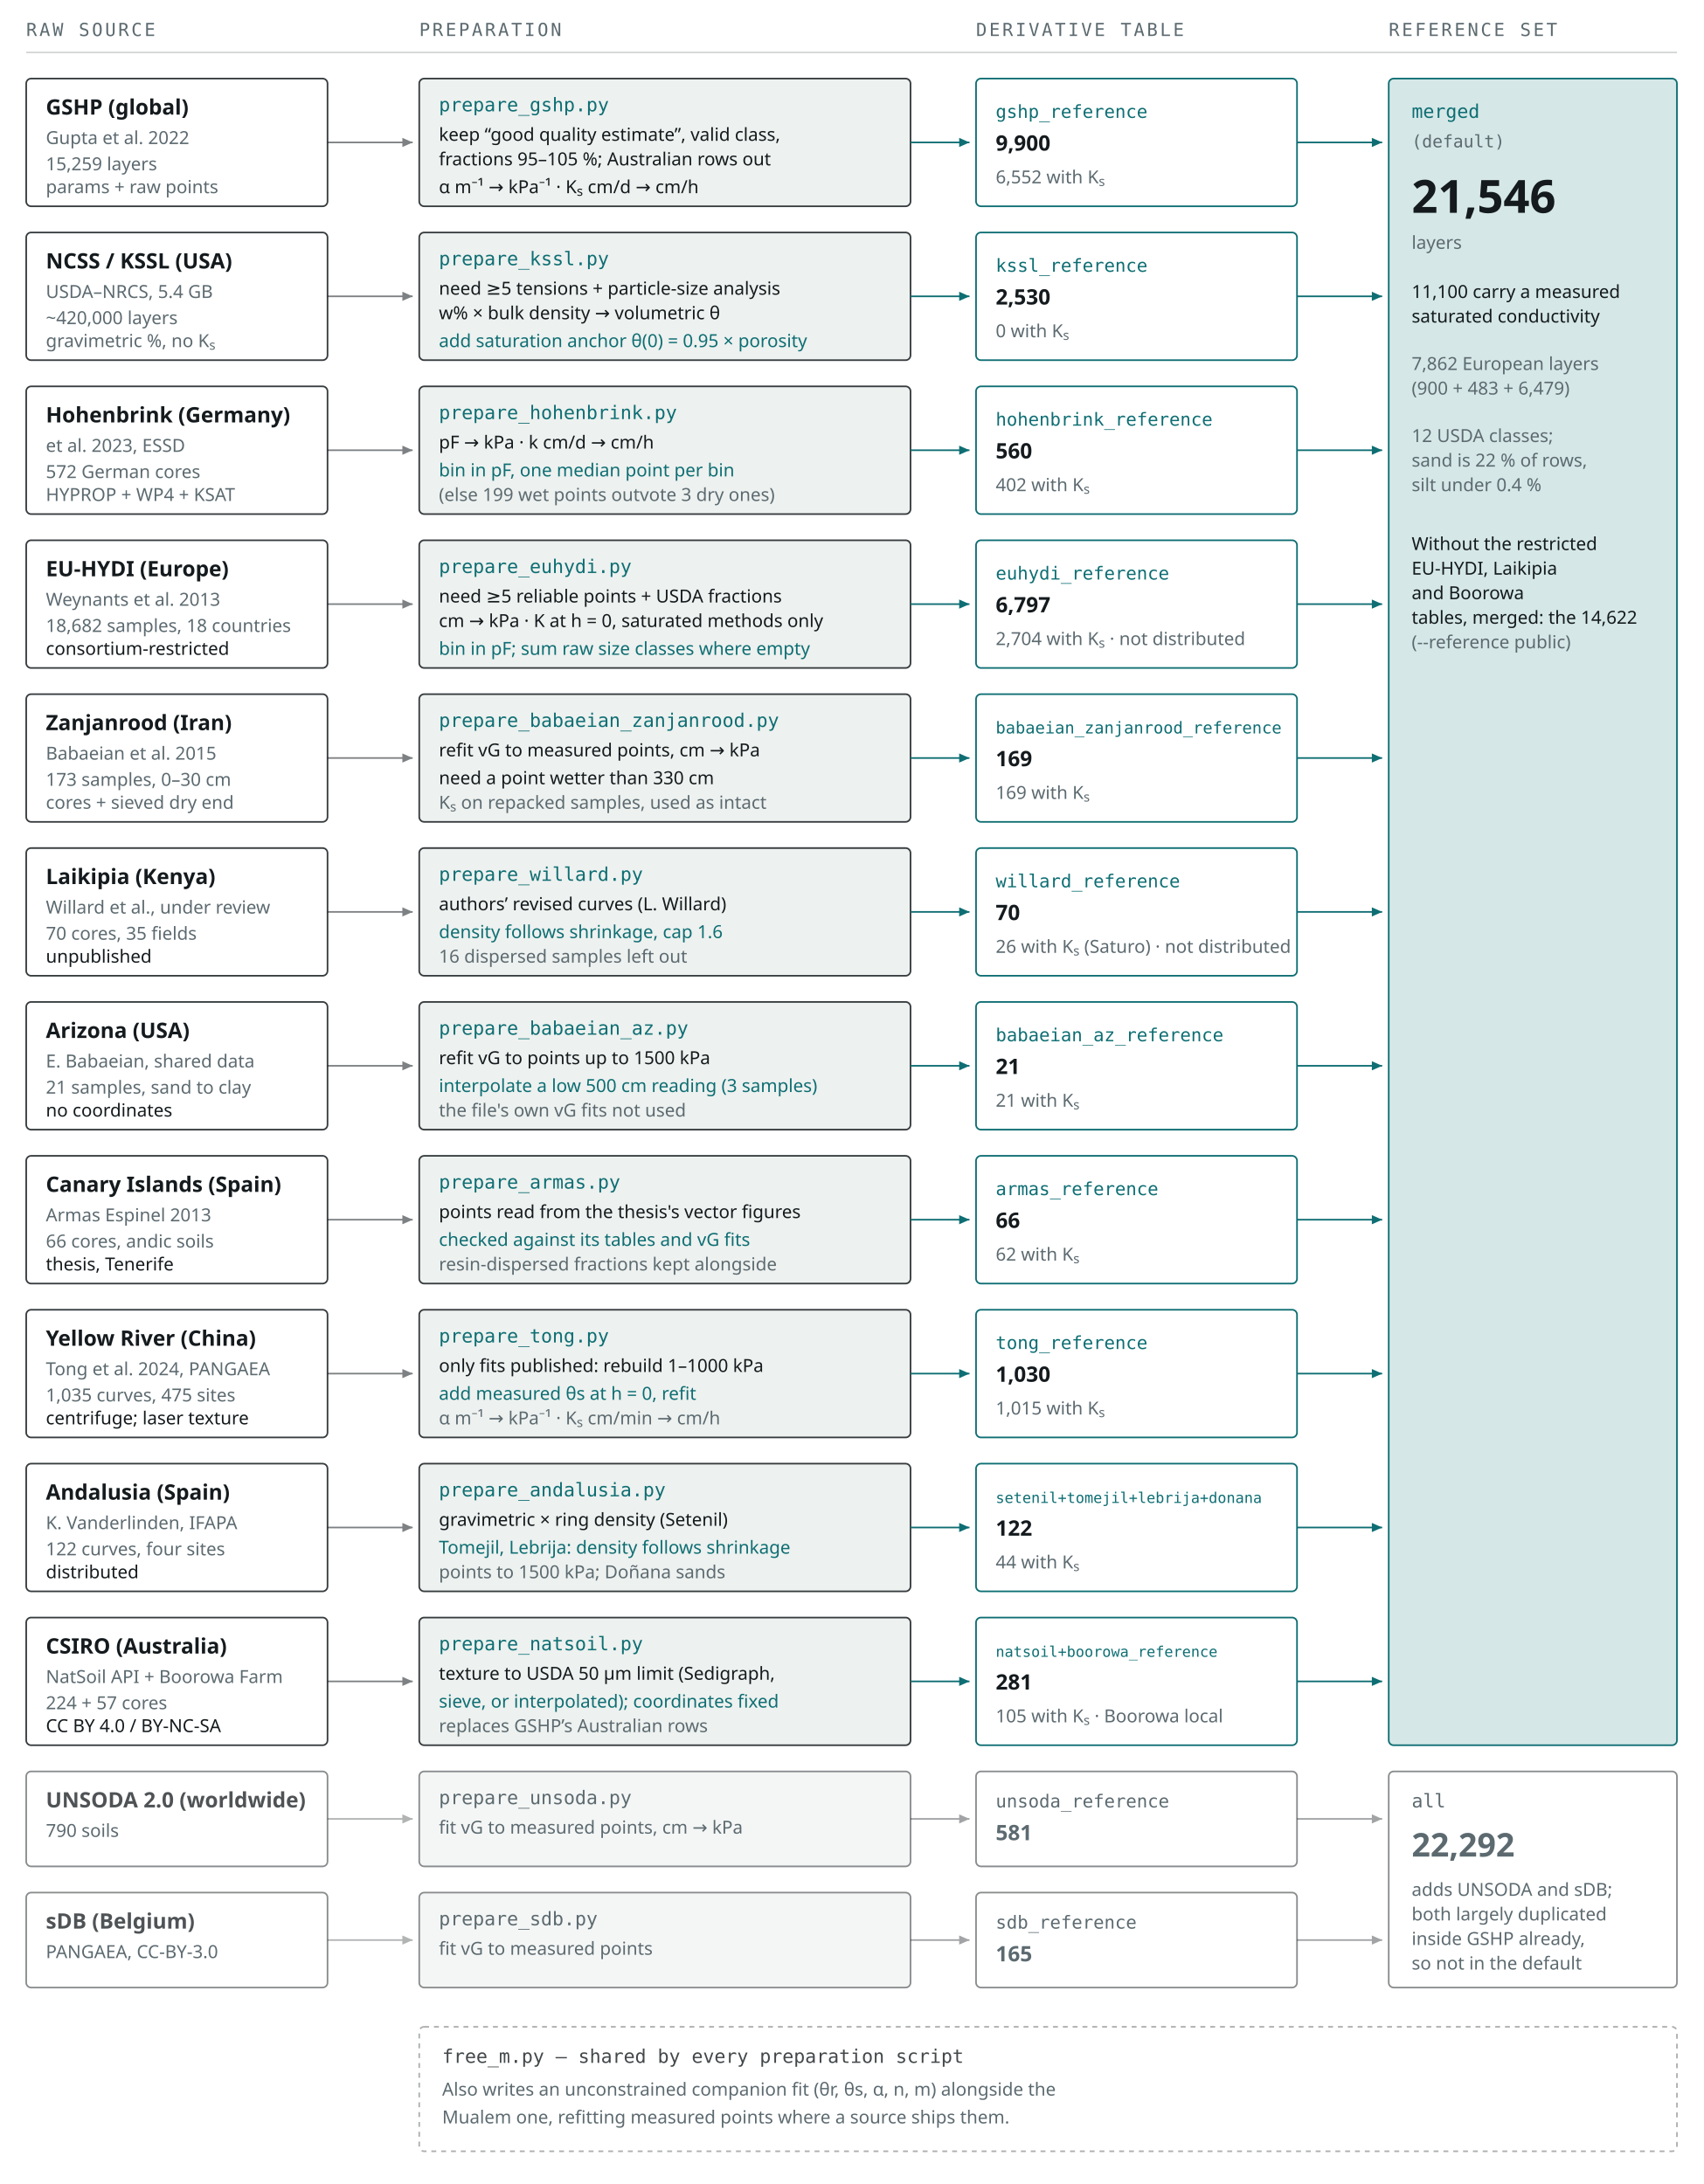
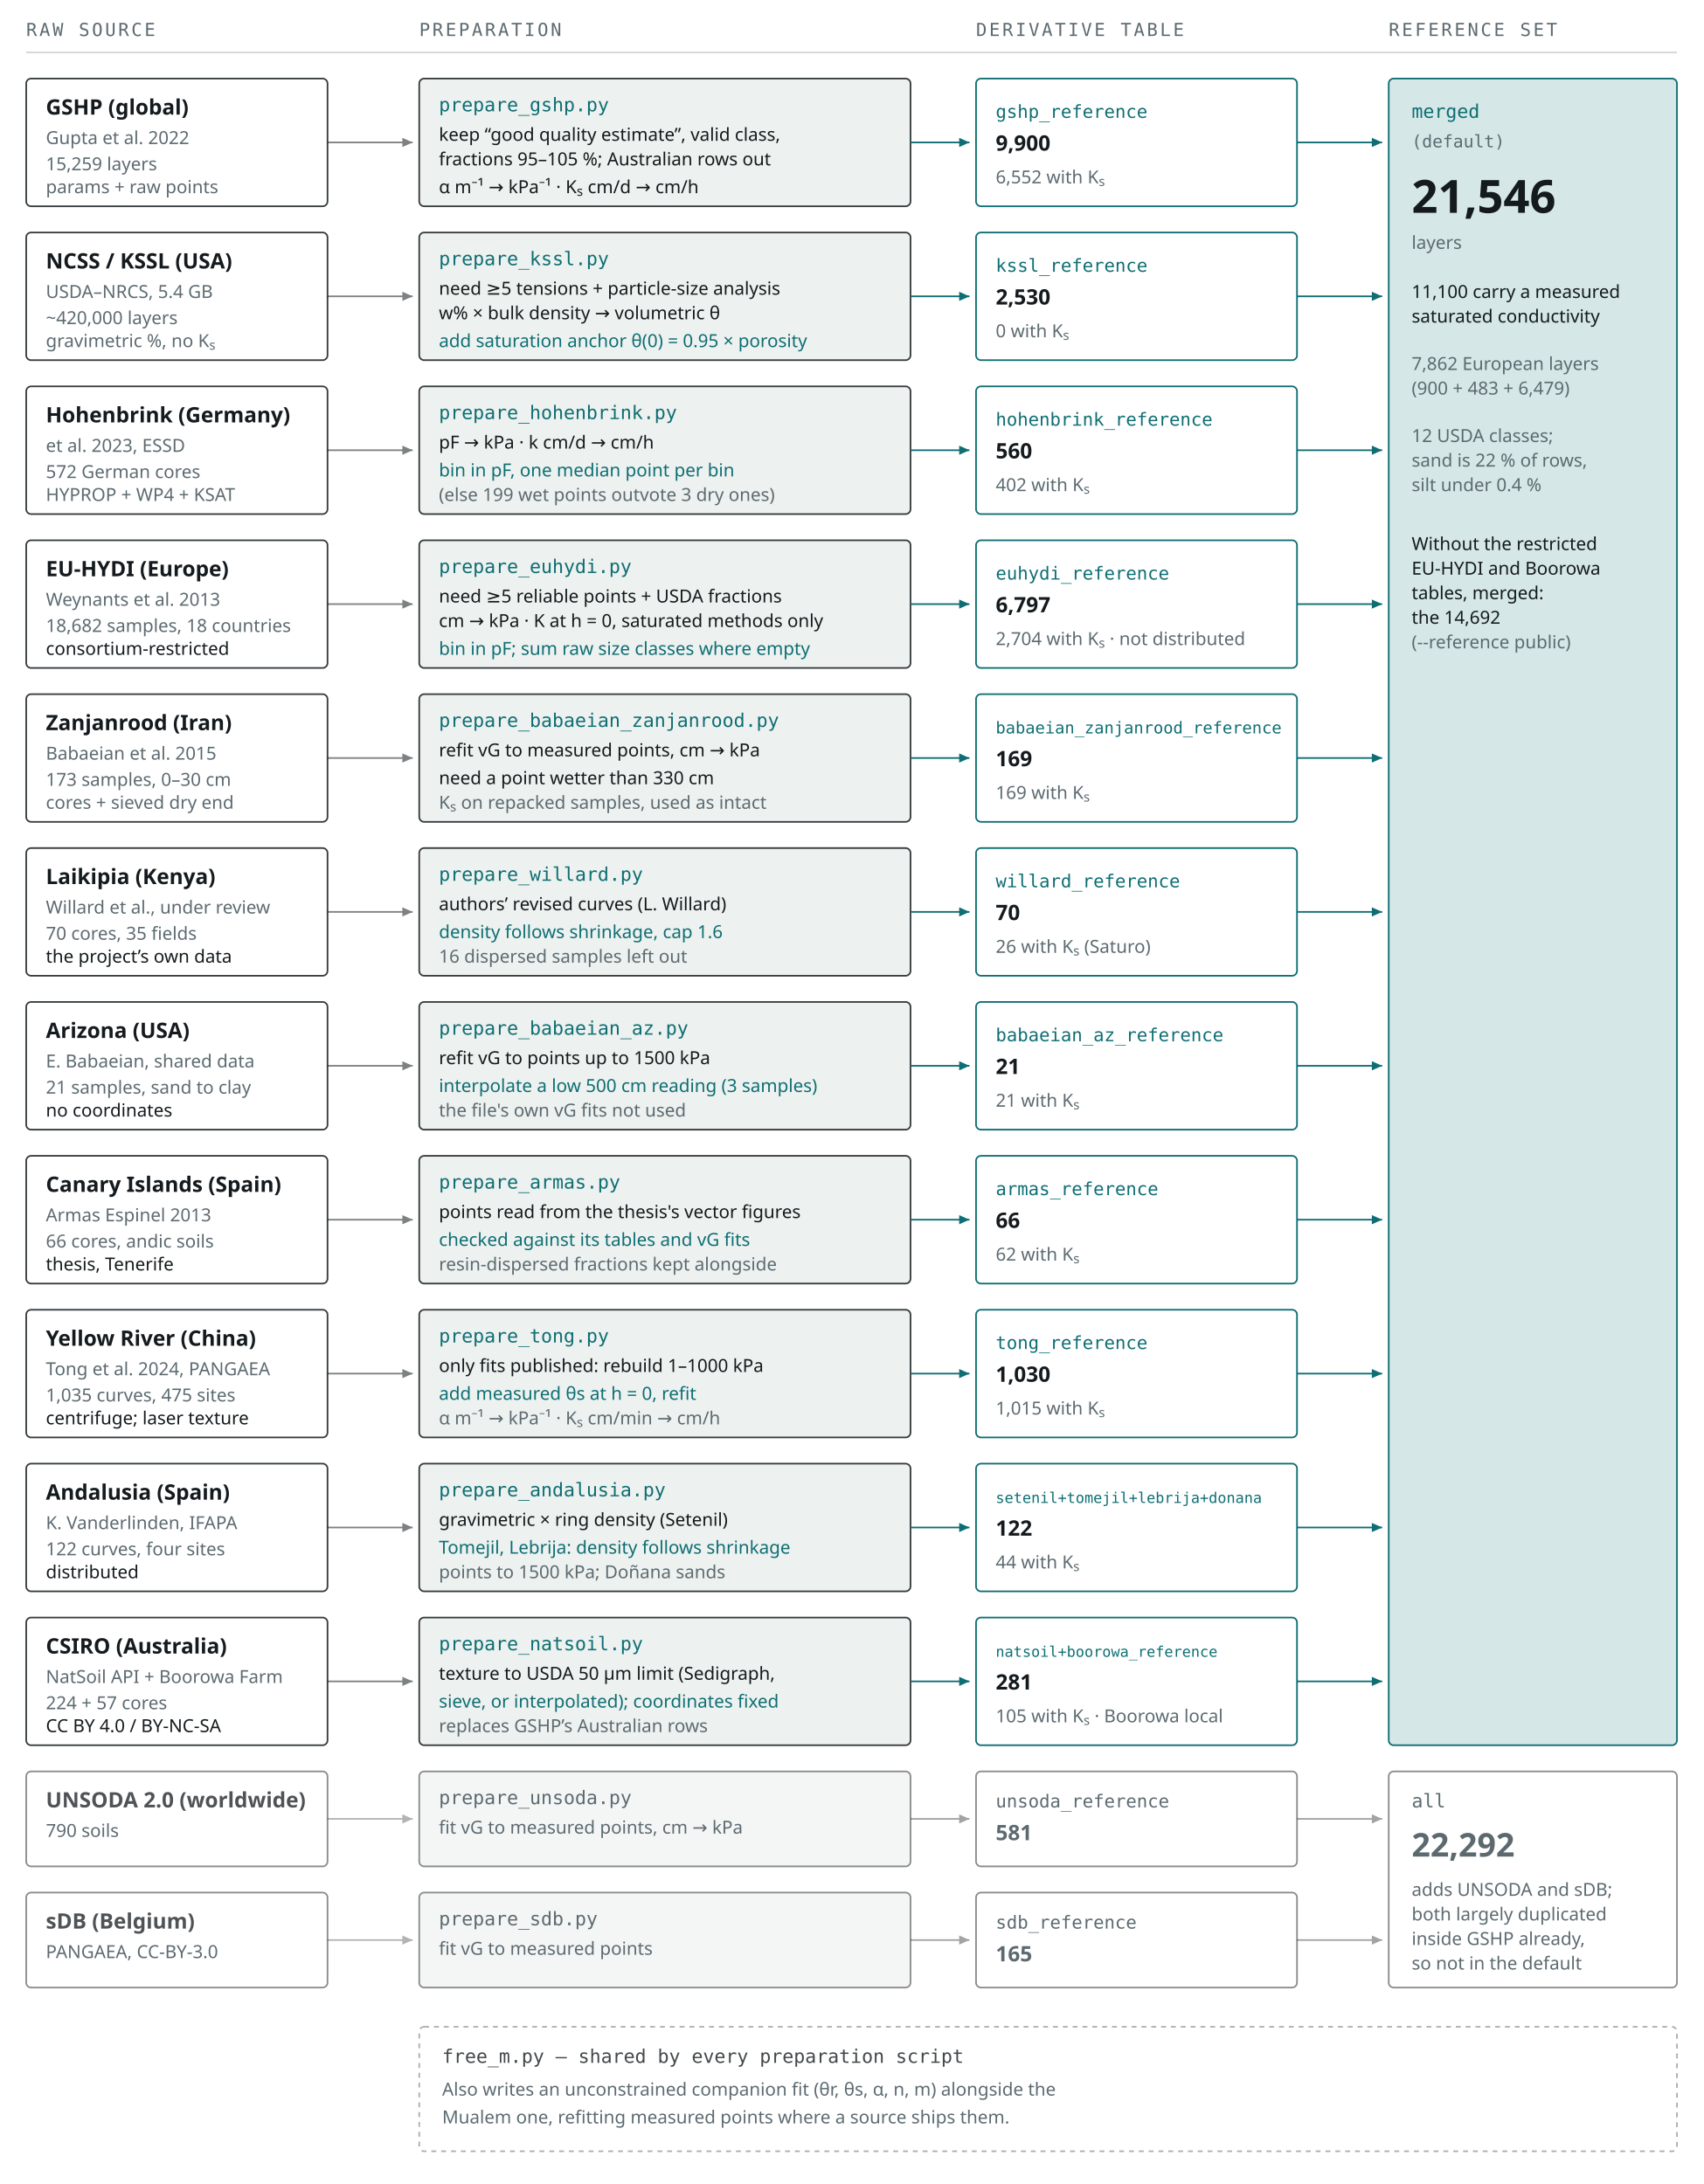
- <svg xmlns="http://www.w3.org/2000/svg" width="1040" height="1334" viewBox="0 0 1040 1334" role="img" aria-label="Thirteen source databases pass through per-source preparation scripts into derivative CSV tables; GSHP, KSSL, Hohenbrink, Zanjanrood, Arizona, the Canary Islands, the Yellow River Basin, the restricted EU-HYDI, the unpublished Laikipia, the Andalusian soils and the Australian CSIRO cores (NatSoil and Boorowa) form the default merged reference of 21,546 layers, with UNSODA and sDB added only in the all set.">
+ <svg xmlns="http://www.w3.org/2000/svg" width="1040" height="1334" viewBox="0 0 1040 1334" role="img" aria-label="Thirteen source databases pass through per-source preparation scripts into derivative CSV tables; GSHP, KSSL, Hohenbrink, Zanjanrood, Arizona, the Canary Islands, the Yellow River Basin, the restricted EU-HYDI, Laikipia, the Andalusian soils and the Australian CSIRO cores (NatSoil and Boorowa) form the default merged reference of 21,546 layers, with UNSODA and sDB added only in the all set.">
  <defs>
    <marker id="ar" viewBox="0 0 10 10" refX="9" refY="5" markerWidth="7" markerHeight="7" orient="auto-start-reverse">
      <path d="M 0 1 L 9 5 L 0 9 z" fill="#141A1D" />
    </marker>
    <marker id="ara" viewBox="0 0 10 10" refX="9" refY="5" markerWidth="7" markerHeight="7" orient="auto-start-reverse">
      <path d="M 0 1 L 9 5 L 0 9 z" fill="#0E6E73" />
    </marker>
  </defs>
  <g font-family="IBM Plex Mono, monospace" font-size="11" letter-spacing="1.4" fill="#5C6A70">
    <text x="16" y="22">RAW SOURCE</text>
    <text x="256" y="22">PREPARATION</text>
    <text x="596" y="22">DERIVATIVE TABLE</text>
    <text x="848" y="22">REFERENCE SET</text>
  </g>
  <line x1="16" y1="32" x2="1024" y2="32" stroke="#141A1D" opacity=".18" />
  <g font-family="IBM Plex Sans, sans-serif">
    <rect x="16" y="48" width="184" height="78" rx="3" fill="none" stroke="#141A1D" opacity=".85" />
    <text x="28" y="70" font-size="13" font-weight="600" fill="#141A1D">GSHP (global)</text>
    <text x="28" y="88" font-size="11" fill="#5C6A70">Gupta et al. 2022</text>
    <text x="28" y="104" font-size="11" fill="#5C6A70">15,259 layers</text>
    <text x="28" y="118" font-size="11" fill="#5C6A70">params + raw points</text>
    <rect x="256" y="48" width="300" height="78" rx="3" fill="#EAEEEC" stroke="#141A1D" opacity=".85" />
    <text x="268" y="68" font-size="11.5" font-family="IBM Plex Mono, monospace" fill="#0E6E73">prepare_gshp.py</text>
    <text x="268" y="86" font-size="11" fill="#141A1D">keep “good quality estimate”, valid class,</text>
    <text x="268" y="101" font-size="11" fill="#141A1D">fractions 95–105 %; Australian rows out</text>
    <text x="268" y="118" font-size="11" fill="#141A1D">α m⁻¹ → kPa⁻¹   ·   K<tspan baseline-shift="sub" font-size="8">s</tspan> cm/d → cm/h</text>
    <rect x="16" y="142" width="184" height="78" rx="3" fill="none" stroke="#141A1D" opacity=".85" />
    <text x="28" y="164" font-size="13" font-weight="600" fill="#141A1D">NCSS / KSSL (USA)</text>
    <text x="28" y="182" font-size="11" fill="#5C6A70">USDA–NRCS, 5.4 GB</text>
    <text x="28" y="198" font-size="11" fill="#5C6A70">~420,000 layers</text>
    <text x="28" y="212" font-size="11" fill="#5C6A70">gravimetric %, no K<tspan baseline-shift="sub" font-size="8">s</tspan>
    </text>
    <rect x="256" y="142" width="300" height="78" rx="3" fill="#EAEEEC" stroke="#141A1D" opacity=".85" />
    <text x="268" y="162" font-size="11.5" font-family="IBM Plex Mono, monospace" fill="#0E6E73">prepare_kssl.py</text>
    <text x="268" y="180" font-size="11" fill="#141A1D">need ≥5 tensions + particle-size analysis</text>
    <text x="268" y="195" font-size="11" fill="#141A1D">w% × bulk density → volumetric θ</text>
    <text x="268" y="212" font-size="11" fill="#0E6E73">add saturation anchor θ(0) = 0.95 × porosity</text>
    <rect x="16" y="236" width="184" height="78" rx="3" fill="none" stroke="#141A1D" opacity=".85" />
    <text x="28" y="258" font-size="13" font-weight="600" fill="#141A1D">Hohenbrink (Germany)</text>
    <text x="28" y="276" font-size="11" fill="#5C6A70">et al. 2023, ESSD</text>
    <text x="28" y="292" font-size="11" fill="#5C6A70">572 German cores</text>
    <text x="28" y="306" font-size="11" fill="#5C6A70">HYPROP + WP4 + KSAT</text>
    <rect x="256" y="236" width="300" height="78" rx="3" fill="#EAEEEC" stroke="#141A1D" opacity=".85" />
    <text x="268" y="256" font-size="11.5" font-family="IBM Plex Mono, monospace" fill="#0E6E73">prepare_hohenbrink.py</text>
    <text x="268" y="274" font-size="11" fill="#141A1D">pF → kPa   ·   k cm/d → cm/h</text>
    <text x="268" y="291" font-size="11" fill="#0E6E73">bin in pF, one median point per bin</text>
    <text x="268" y="306" font-size="11" fill="#5C6A70">(else 199 wet points outvote 3 dry ones)</text>
    <rect x="16" y="330" width="184" height="78" rx="3" fill="none" stroke="#141A1D" opacity=".85" />
    <text x="28" y="352" font-size="13" font-weight="600" fill="#141A1D">EU-HYDI (Europe)</text>
    <text x="28" y="370" font-size="11" fill="#5C6A70">Weynants et al. 2013</text>
    <text x="28" y="386" font-size="11" fill="#5C6A70">18,682 samples, 18 countries</text>
    <text x="28" y="400" font-size="11" fill="#141A1D">consortium-restricted</text>
    <rect x="256" y="330" width="300" height="78" rx="3" fill="#EAEEEC" stroke="#141A1D" opacity=".85" />
    <text x="268" y="350" font-size="11.5" font-family="IBM Plex Mono, monospace" fill="#0E6E73">prepare_euhydi.py</text>
    <text x="268" y="368" font-size="11" fill="#141A1D">need ≥5 reliable points + USDA fractions</text>
    <text x="268" y="383" font-size="11" fill="#141A1D">cm → kPa   ·   K at h = 0, saturated methods only</text>
    <text x="268" y="400" font-size="11" fill="#0E6E73">bin in pF; sum raw size classes where empty</text>
    <rect x="16" y="424" width="184" height="78" rx="3" fill="none" stroke="#141A1D" opacity=".85" />
    <text x="28" y="446" font-size="13" font-weight="600" fill="#141A1D">Zanjanrood (Iran)</text>
    <text x="28" y="464" font-size="11" fill="#5C6A70">Babaeian et al. 2015</text>
    <text x="28" y="480" font-size="11" fill="#5C6A70">173 samples, 0–30 cm</text>
    <text x="28" y="494" font-size="11" fill="#5C6A70">cores + sieved dry end</text>
    <rect x="256" y="424" width="300" height="78" rx="3" fill="#EAEEEC" stroke="#141A1D" opacity=".85" />
    <text x="268" y="444" font-size="11.5" font-family="IBM Plex Mono, monospace" fill="#0E6E73">prepare_babaeian_zanjanrood.py</text>
    <text x="268" y="462" font-size="11" fill="#141A1D">refit vG to measured points, cm → kPa</text>
    <text x="268" y="479" font-size="11" fill="#141A1D">need a point wetter than 330 cm</text>
    <text x="268" y="494" font-size="11" fill="#5C6A70">K<tspan baseline-shift="sub" font-size="8">s</tspan> on repacked samples, used as intact</text>
    <rect x="16" y="518" width="184" height="78" rx="3" fill="none" stroke="#141A1D" opacity=".85" />
    <text x="28" y="540" font-size="13" font-weight="600" fill="#141A1D">Laikipia (Kenya)</text>
    <text x="28" y="558" font-size="11" fill="#5C6A70">Willard et al., under review</text>
    <text x="28" y="574" font-size="11" fill="#5C6A70">70 cores, 35 fields</text>
-     <text x="28" y="588" font-size="11" fill="#141A1D">unpublished</text>
+     <text x="28" y="588" font-size="11" fill="#141A1D">the project’s own data</text>
    <rect x="256" y="518" width="300" height="78" rx="3" fill="#EAEEEC" stroke="#141A1D" opacity=".85" />
    <text x="268" y="538" font-size="11.5" font-family="IBM Plex Mono, monospace" fill="#0E6E73">prepare_willard.py</text>
    <text x="268" y="556" font-size="11" fill="#141A1D">authors’ revised curves (L. Willard)</text>
    <text x="268" y="573" font-size="11" fill="#0E6E73">density follows shrinkage, cap 1.6</text>
    <text x="268" y="588" font-size="11" fill="#5C6A70">16 dispersed samples left out</text>
    <rect x="16" y="612" width="184" height="78" rx="3" fill="none" stroke="#141A1D" opacity=".85" />
    <text x="28" y="634" font-size="13" font-weight="600" fill="#141A1D">Arizona (USA)</text>
    <text x="28" y="652" font-size="11" fill="#5C6A70">E. Babaeian, shared data</text>
    <text x="28" y="668" font-size="11" fill="#5C6A70">21 samples, sand to clay</text>
    <text x="28" y="682" font-size="11" fill="#141A1D">no coordinates</text>
    <rect x="256" y="612" width="300" height="78" rx="3" fill="#EAEEEC" stroke="#141A1D" opacity=".85" />
    <text x="268" y="632" font-size="11.5" font-family="IBM Plex Mono, monospace" fill="#0E6E73">prepare_babaeian_az.py</text>
    <text x="268" y="650" font-size="11" fill="#141A1D">refit vG to points up to 1500 kPa</text>
    <text x="268" y="667" font-size="11" fill="#0E6E73">interpolate a low 500 cm reading (3 samples)</text>
    <text x="268" y="682" font-size="11" fill="#5C6A70">the file's own vG fits not used</text>
    <rect x="16" y="706" width="184" height="78" rx="3" fill="none" stroke="#141A1D" opacity=".85" />
    <text x="28" y="728" font-size="13" font-weight="600" fill="#141A1D">Canary Islands (Spain)</text>
    <text x="28" y="746" font-size="11" fill="#5C6A70">Armas Espinel 2013</text>
    <text x="28" y="762" font-size="11" fill="#5C6A70">66 cores, andic soils</text>
    <text x="28" y="776" font-size="11" fill="#141A1D">thesis, Tenerife</text>
    <rect x="256" y="706" width="300" height="78" rx="3" fill="#EAEEEC" stroke="#141A1D" opacity=".85" />
    <text x="268" y="726" font-size="11.5" font-family="IBM Plex Mono, monospace" fill="#0E6E73">prepare_armas.py</text>
    <text x="268" y="744" font-size="11" fill="#141A1D">points read from the thesis's vector figures</text>
    <text x="268" y="761" font-size="11" fill="#0E6E73">checked against its tables and vG fits</text>
    <text x="268" y="776" font-size="11" fill="#5C6A70">resin-dispersed fractions kept alongside</text>
    <rect x="16" y="800" width="184" height="78" rx="3" fill="none" stroke="#141A1D" opacity=".85" />
    <text x="28" y="822" font-size="13" font-weight="600" fill="#141A1D">Yellow River (China)</text>
    <text x="28" y="840" font-size="11" fill="#5C6A70">Tong et al. 2024, PANGAEA</text>
    <text x="28" y="856" font-size="11" fill="#5C6A70">1,035 curves, 475 sites</text>
    <text x="28" y="870" font-size="11" fill="#141A1D">centrifuge; laser texture</text>
    <rect x="256" y="800" width="300" height="78" rx="3" fill="#EAEEEC" stroke="#141A1D" opacity=".85" />
    <text x="268" y="820" font-size="11.5" font-family="IBM Plex Mono, monospace" fill="#0E6E73">prepare_tong.py</text>
    <text x="268" y="838" font-size="11" fill="#141A1D">only fits published: rebuild 1–1000 kPa</text>
    <text x="268" y="855" font-size="11" fill="#0E6E73">add measured θs at h = 0, refit</text>
    <text x="268" y="870" font-size="11" fill="#5C6A70">α m⁻¹ → kPa⁻¹ · K<tspan baseline-shift="sub" font-size="8">s</tspan> cm/min → cm/h</text>
    <rect x="16" y="894" width="184" height="78" rx="3" fill="none" stroke="#141A1D" opacity=".85" />
    <text x="28" y="916" font-size="13" font-weight="600" fill="#141A1D">Andalusia (Spain)</text>
    <text x="28" y="934" font-size="11" fill="#5C6A70">K. Vanderlinden, IFAPA</text>
    <text x="28" y="950" font-size="11" fill="#5C6A70">122 curves, four sites</text>
    <text x="28" y="964" font-size="11" fill="#141A1D">distributed</text>
    <rect x="256" y="894" width="300" height="78" rx="3" fill="#EAEEEC" stroke="#141A1D" opacity=".85" />
    <text x="268" y="914" font-size="11.5" font-family="IBM Plex Mono, monospace" fill="#0E6E73">prepare_andalusia.py</text>
    <text x="268" y="932" font-size="11" fill="#141A1D">gravimetric × ring density (Setenil)</text>
    <text x="268" y="949" font-size="11" fill="#0E6E73">Tomejil, Lebrija: density follows shrinkage</text>
    <text x="268" y="964" font-size="11" fill="#5C6A70">points to 1500 kPa; Doñana sands</text>
    <rect x="596" y="894" width="196" height="78" rx="3" fill="none" stroke="#0E6E73" />
    <text x="608" y="918" font-size="9" font-family="IBM Plex Mono, monospace" fill="#0E6E73">setenil+tomejil+lebrija+donana</text>
    <text x="608" y="938" font-size="13" font-weight="600" fill="#141A1D">122</text>
    <text x="608" y="958" font-size="11" fill="#5C6A70">44 with K<tspan baseline-shift="sub" font-size="8">s</tspan>
    </text>
    <g stroke="#141A1D" fill="none" opacity=".55">
      <line x1="200" y1="933" x2="252" y2="933" marker-end="url(#ar)" />
    </g>
    <g stroke="#0E6E73" fill="none">
      <line x1="556" y1="933" x2="592" y2="933" marker-end="url(#ara)" />
      <line x1="792" y1="933" x2="844" y2="933" marker-end="url(#ara)" />
    </g>
    <rect x="16" y="988" width="184" height="78" rx="3" fill="none" stroke="#141A1D" opacity=".85" />
    <text x="28" y="1010" font-size="13" font-weight="600" fill="#141A1D">CSIRO (Australia)</text>
    <text x="28" y="1028" font-size="11" fill="#5C6A70">NatSoil API + Boorowa Farm</text>
    <text x="28" y="1044" font-size="11" fill="#5C6A70">224 + 57 cores</text>
    <text x="28" y="1058" font-size="11" fill="#141A1D">CC BY 4.0 / BY-NC-SA</text>
    <rect x="256" y="988" width="300" height="78" rx="3" fill="#EAEEEC" stroke="#141A1D" opacity=".85" />
    <text x="268" y="1008" font-size="11.5" font-family="IBM Plex Mono, monospace" fill="#0E6E73">prepare_natsoil.py</text>
    <text x="268" y="1026" font-size="11" fill="#141A1D">texture to USDA 50 µm limit (Sedigraph,</text>
    <text x="268" y="1043" font-size="11" fill="#0E6E73">sieve, or interpolated); coordinates fixed</text>
    <text x="268" y="1058" font-size="11" fill="#5C6A70">replaces GSHP’s Australian rows</text>
    <rect x="596" y="988" width="196" height="78" rx="3" fill="none" stroke="#0E6E73" />
    <text x="608" y="1012" font-size="9" font-family="IBM Plex Mono, monospace" fill="#0E6E73">natsoil+boorowa_reference</text>
    <text x="608" y="1032" font-size="13" font-weight="600" fill="#141A1D">281</text>
    <text x="608" y="1052" font-size="11" fill="#5C6A70">105 with K<tspan baseline-shift="sub" font-size="8">s</tspan> · Boorowa local</text>
    <g stroke="#141A1D" fill="none" opacity=".55">
      <line x1="200" y1="1027" x2="252" y2="1027" marker-end="url(#ar)" />
    </g>
    <g stroke="#0E6E73" fill="none">
      <line x1="556" y1="1027" x2="592" y2="1027" marker-end="url(#ara)" />
      <line x1="792" y1="1027" x2="844" y2="1027" marker-end="url(#ara)" />
    </g>
    <rect x="16" y="1082" width="184" height="58" rx="3" fill="none" stroke="#141A1D" opacity=".5" />
    <text x="28" y="1104" font-size="13" font-weight="600" fill="#141A1D" opacity=".75">UNSODA 2.0 (worldwide)</text>
    <text x="28" y="1122" font-size="11" fill="#5C6A70">790 soils</text>
    <rect x="256" y="1082" width="300" height="58" rx="3" fill="#EAEEEC" stroke="#141A1D" opacity=".5" />
    <text x="268" y="1102" font-size="11.5" font-family="IBM Plex Mono, monospace" fill="#5C6A70">prepare_unsoda.py</text>
    <text x="268" y="1120" font-size="11" fill="#5C6A70">fit vG to measured points, cm → kPa</text>
    <rect x="16" y="1156" width="184" height="58" rx="3" fill="none" stroke="#141A1D" opacity=".5" />
    <text x="28" y="1178" font-size="13" font-weight="600" fill="#141A1D" opacity=".75">sDB (Belgium)</text>
    <text x="28" y="1196" font-size="11" fill="#5C6A70">PANGAEA, CC-BY-3.0</text>
    <rect x="256" y="1156" width="300" height="58" rx="3" fill="#EAEEEC" stroke="#141A1D" opacity=".5" />
    <text x="268" y="1176" font-size="11.5" font-family="IBM Plex Mono, monospace" fill="#5C6A70">prepare_sdb.py</text>
    <text x="268" y="1194" font-size="11" fill="#5C6A70">fit vG to measured points</text>
    <g font-size="11" font-family="IBM Plex Mono, monospace">
      <rect x="596" y="48" width="196" height="78" rx="3" fill="none" stroke="#0E6E73" />
      <text x="608" y="72" fill="#0E6E73">gshp_reference</text>
      <text x="608" y="92" font-size="13" font-family="IBM Plex Sans, sans-serif" font-weight="600" fill="#141A1D">9,900</text>
      <text x="608" y="112" font-size="11" font-family="IBM Plex Sans, sans-serif" fill="#5C6A70">6,552 with K<tspan baseline-shift="sub" font-size="8">s</tspan>
      </text>
      <rect x="596" y="142" width="196" height="78" rx="3" fill="none" stroke="#0E6E73" />
      <text x="608" y="166" fill="#0E6E73">kssl_reference</text>
      <text x="608" y="186" font-size="13" font-family="IBM Plex Sans, sans-serif" font-weight="600" fill="#141A1D">2,530</text>
      <text x="608" y="206" font-size="11" font-family="IBM Plex Sans, sans-serif" fill="#5C6A70">0 with K<tspan baseline-shift="sub" font-size="8">s</tspan>
      </text>
      <rect x="596" y="236" width="196" height="78" rx="3" fill="none" stroke="#0E6E73" />
      <text x="608" y="260" fill="#0E6E73">hohenbrink_reference</text>
      <text x="608" y="280" font-size="13" font-family="IBM Plex Sans, sans-serif" font-weight="600" fill="#141A1D">560</text>
      <text x="608" y="300" font-size="11" font-family="IBM Plex Sans, sans-serif" fill="#5C6A70">402 with K<tspan baseline-shift="sub" font-size="8">s</tspan>
      </text>
      <rect x="596" y="330" width="196" height="78" rx="3" fill="none" stroke="#0E6E73" />
      <text x="608" y="354" fill="#0E6E73">euhydi_reference</text>
      <text x="608" y="374" font-size="13" font-family="IBM Plex Sans, sans-serif" font-weight="600" fill="#141A1D">6,797</text>
      <text x="608" y="394" font-size="11" font-family="IBM Plex Sans, sans-serif" fill="#5C6A70">2,704 with K<tspan baseline-shift="sub" font-size="8">s</tspan> · not distributed</text>
      <rect x="596" y="424" width="196" height="78" rx="3" fill="none" stroke="#0E6E73" />
      <text x="608" y="448" fill="#0E6E73" font-size="10">babaeian_zanjanrood_reference</text>
      <text x="608" y="468" font-size="13" font-family="IBM Plex Sans, sans-serif" font-weight="600" fill="#141A1D">169</text>
      <text x="608" y="488" font-size="11" font-family="IBM Plex Sans, sans-serif" fill="#5C6A70">169 with K<tspan baseline-shift="sub" font-size="8">s</tspan>
      </text>
      <rect x="596" y="518" width="196" height="78" rx="3" fill="none" stroke="#0E6E73" />
      <text x="608" y="542" fill="#0E6E73">willard_reference</text>
      <text x="608" y="562" font-size="13" font-family="IBM Plex Sans, sans-serif" font-weight="600" fill="#141A1D">70</text>
-       <text x="608" y="582" font-size="11" font-family="IBM Plex Sans, sans-serif" fill="#5C6A70">26 with K<tspan baseline-shift="sub" font-size="8">s</tspan> (Saturo) · not distributed</text>
+       <text x="608" y="582" font-size="11" font-family="IBM Plex Sans, sans-serif" fill="#5C6A70">26 with K<tspan baseline-shift="sub" font-size="8">s</tspan> (Saturo)</text>
      <rect x="596" y="612" width="196" height="78" rx="3" fill="none" stroke="#0E6E73" />
      <text x="608" y="636" fill="#0E6E73">babaeian_az_reference</text>
      <text x="608" y="656" font-size="13" font-family="IBM Plex Sans, sans-serif" font-weight="600" fill="#141A1D">21</text>
      <text x="608" y="676" font-size="11" font-family="IBM Plex Sans, sans-serif" fill="#5C6A70">21 with K<tspan baseline-shift="sub" font-size="8">s</tspan>
      </text>
      <rect x="596" y="706" width="196" height="78" rx="3" fill="none" stroke="#0E6E73" />
      <text x="608" y="730" fill="#0E6E73">armas_reference</text>
      <text x="608" y="750" font-size="13" font-family="IBM Plex Sans, sans-serif" font-weight="600" fill="#141A1D">66</text>
      <text x="608" y="770" font-size="11" font-family="IBM Plex Sans, sans-serif" fill="#5C6A70">62 with K<tspan baseline-shift="sub" font-size="8">s</tspan>
      </text>
      <rect x="596" y="800" width="196" height="78" rx="3" fill="none" stroke="#0E6E73" />
      <text x="608" y="824" fill="#0E6E73">tong_reference</text>
      <text x="608" y="844" font-size="13" font-family="IBM Plex Sans, sans-serif" font-weight="600" fill="#141A1D">1,030</text>
      <text x="608" y="864" font-size="11" font-family="IBM Plex Sans, sans-serif" fill="#5C6A70">1,015 with K<tspan baseline-shift="sub" font-size="8">s</tspan>
      </text>
      <rect x="596" y="1082" width="196" height="58" rx="3" fill="none" stroke="#141A1D" opacity=".5" />
      <text x="608" y="1104" fill="#5C6A70">unsoda_reference</text>
      <text x="608" y="1124" font-size="13" font-family="IBM Plex Sans, sans-serif" font-weight="600" fill="#5C6A70">581</text>
      <rect x="596" y="1156" width="196" height="58" rx="3" fill="none" stroke="#141A1D" opacity=".5" />
      <text x="608" y="1178" fill="#5C6A70">sdb_reference</text>
      <text x="608" y="1198" font-size="13" font-family="IBM Plex Sans, sans-serif" font-weight="600" fill="#5C6A70">165</text>
    </g>
    <rect x="848" y="48" width="176" height="1018" rx="3" fill="#D5E7E7" stroke="#0E6E73" />
    <text x="862" y="72" font-size="11.5" font-family="IBM Plex Mono, monospace" fill="#0E6E73">merged</text>
    <text x="862" y="90" font-size="10.5" font-family="IBM Plex Mono, monospace" fill="#5C6A70">(default)</text>
    <text x="862" y="130" font-size="28" font-weight="600" fill="#141A1D">21,546</text>
    <text x="862" y="152" font-size="11" fill="#5C6A70">layers</text>
    <text x="862" y="182" font-size="11" fill="#141A1D">11,100 carry a measured</text>
    <text x="862" y="197" font-size="11" fill="#141A1D">saturated conductivity</text>
    <text x="862" y="226" font-size="11" fill="#5C6A70">7,862 European layers</text>
    <text x="862" y="241" font-size="11" fill="#5C6A70">(900 + 483 + 6,479)</text>
    <text x="862" y="270" font-size="11" fill="#5C6A70">12 USDA classes;</text>
    <text x="862" y="285" font-size="11" fill="#5C6A70">sand is 22 % of rows,</text>
    <text x="862" y="300" font-size="11" fill="#5C6A70">silt under 0.4 %</text>
    <text x="862" y="336" font-size="11" fill="#141A1D">Without the restricted</text>
-     <text x="862" y="351" font-size="11" fill="#141A1D">EU-HYDI, Laikipia</text>
-     <text x="862" y="366" font-size="11" fill="#141A1D">and Boorowa</text>
-     <text x="862" y="381" font-size="11" fill="#141A1D">tables, merged: the 14,622</text>
+     <text x="862" y="351" font-size="11" fill="#141A1D">EU-HYDI and Boorowa</text>
+     <text x="862" y="366" font-size="11" fill="#141A1D">tables, merged:</text>
+     <text x="862" y="381" font-size="11" fill="#141A1D">the 14,692</text>
    <text x="862" y="396" font-size="11" fill="#5C6A70">(--reference public)</text>
    <rect x="848" y="1082" width="176" height="132" rx="3" fill="none" stroke="#141A1D" opacity=".5" />
    <text x="862" y="1104" font-size="11.5" font-family="IBM Plex Mono, monospace" fill="#5C6A70">all</text>
    <text x="862" y="1134" font-size="20" font-weight="600" fill="#5C6A70">22,292</text>
    <text x="862" y="1158" font-size="11" fill="#5C6A70">adds UNSODA and sDB;</text>
    <text x="862" y="1173" font-size="11" fill="#5C6A70">both largely duplicated</text>
    <text x="862" y="1188" font-size="11" fill="#5C6A70">inside GSHP already,</text>
    <text x="862" y="1203" font-size="11" fill="#5C6A70">so not in the default</text>
  </g>
  <g stroke="#141A1D" fill="none" opacity=".55">
    <line x1="200" y1="87" x2="252" y2="87" marker-end="url(#ar)" />
    <line x1="200" y1="181" x2="252" y2="181" marker-end="url(#ar)" />
    <line x1="200" y1="275" x2="252" y2="275" marker-end="url(#ar)" />
    <line x1="200" y1="369" x2="252" y2="369" marker-end="url(#ar)" />
    <line x1="200" y1="463" x2="252" y2="463" marker-end="url(#ar)" />
    <line x1="200" y1="557" x2="252" y2="557" marker-end="url(#ar)" />
    <line x1="200" y1="651" x2="252" y2="651" marker-end="url(#ar)" />
    <line x1="200" y1="745" x2="252" y2="745" marker-end="url(#ar)" />
    <line x1="200" y1="839" x2="252" y2="839" marker-end="url(#ar)" />
    <line x1="200" y1="1111" x2="252" y2="1111" marker-end="url(#ar)" opacity=".6" />
    <line x1="200" y1="1185" x2="252" y2="1185" marker-end="url(#ar)" opacity=".6" />
  </g>
  <g stroke="#0E6E73" fill="none">
    <line x1="556" y1="87" x2="592" y2="87" marker-end="url(#ara)" />
    <line x1="556" y1="181" x2="592" y2="181" marker-end="url(#ara)" />
    <line x1="556" y1="275" x2="592" y2="275" marker-end="url(#ara)" />
    <line x1="556" y1="369" x2="592" y2="369" marker-end="url(#ara)" />
    <line x1="556" y1="463" x2="592" y2="463" marker-end="url(#ara)" />
    <line x1="556" y1="557" x2="592" y2="557" marker-end="url(#ara)" />
    <line x1="556" y1="651" x2="592" y2="651" marker-end="url(#ara)" />
    <line x1="556" y1="745" x2="592" y2="745" marker-end="url(#ara)" />
    <line x1="556" y1="839" x2="592" y2="839" marker-end="url(#ara)" />
    <line x1="792" y1="87" x2="844" y2="87" marker-end="url(#ara)" />
    <line x1="792" y1="181" x2="844" y2="181" marker-end="url(#ara)" />
    <line x1="792" y1="275" x2="844" y2="275" marker-end="url(#ara)" />
    <line x1="792" y1="369" x2="844" y2="369" marker-end="url(#ara)" />
    <line x1="792" y1="463" x2="844" y2="463" marker-end="url(#ara)" />
    <line x1="792" y1="557" x2="844" y2="557" marker-end="url(#ara)" />
    <line x1="792" y1="651" x2="844" y2="651" marker-end="url(#ara)" />
    <line x1="792" y1="745" x2="844" y2="745" marker-end="url(#ara)" />
    <line x1="792" y1="839" x2="844" y2="839" marker-end="url(#ara)" />
  </g>
  <g stroke="#141A1D" fill="none" opacity=".4">
    <line x1="556" y1="1111" x2="592" y2="1111" marker-end="url(#ar)" />
    <line x1="556" y1="1185" x2="592" y2="1185" marker-end="url(#ar)" />
    <line x1="792" y1="1111" x2="844" y2="1111" marker-end="url(#ar)" />
    <line x1="792" y1="1185" x2="844" y2="1185" marker-end="url(#ar)" />
  </g>
  <rect x="256" y="1238" width="768" height="76" rx="3" fill="none" stroke="#141A1D" opacity=".35" stroke-dasharray="3 3" />
  <text x="270" y="1260" font-size="11.5" font-family="IBM Plex Mono, monospace" fill="#141A1D" opacity=".8">free_m.py — shared by every preparation script</text>
  <text x="270" y="1280" font-size="11" font-family="IBM Plex Sans, sans-serif" fill="#5C6A70">Also writes an unconstrained companion fit (θr, θs, α, n, m) alongside the</text>
  <text x="270" y="1297" font-size="11" font-family="IBM Plex Sans, sans-serif" fill="#5C6A70">Mualem one, refitting measured points where a source ships them.</text>
</svg>
